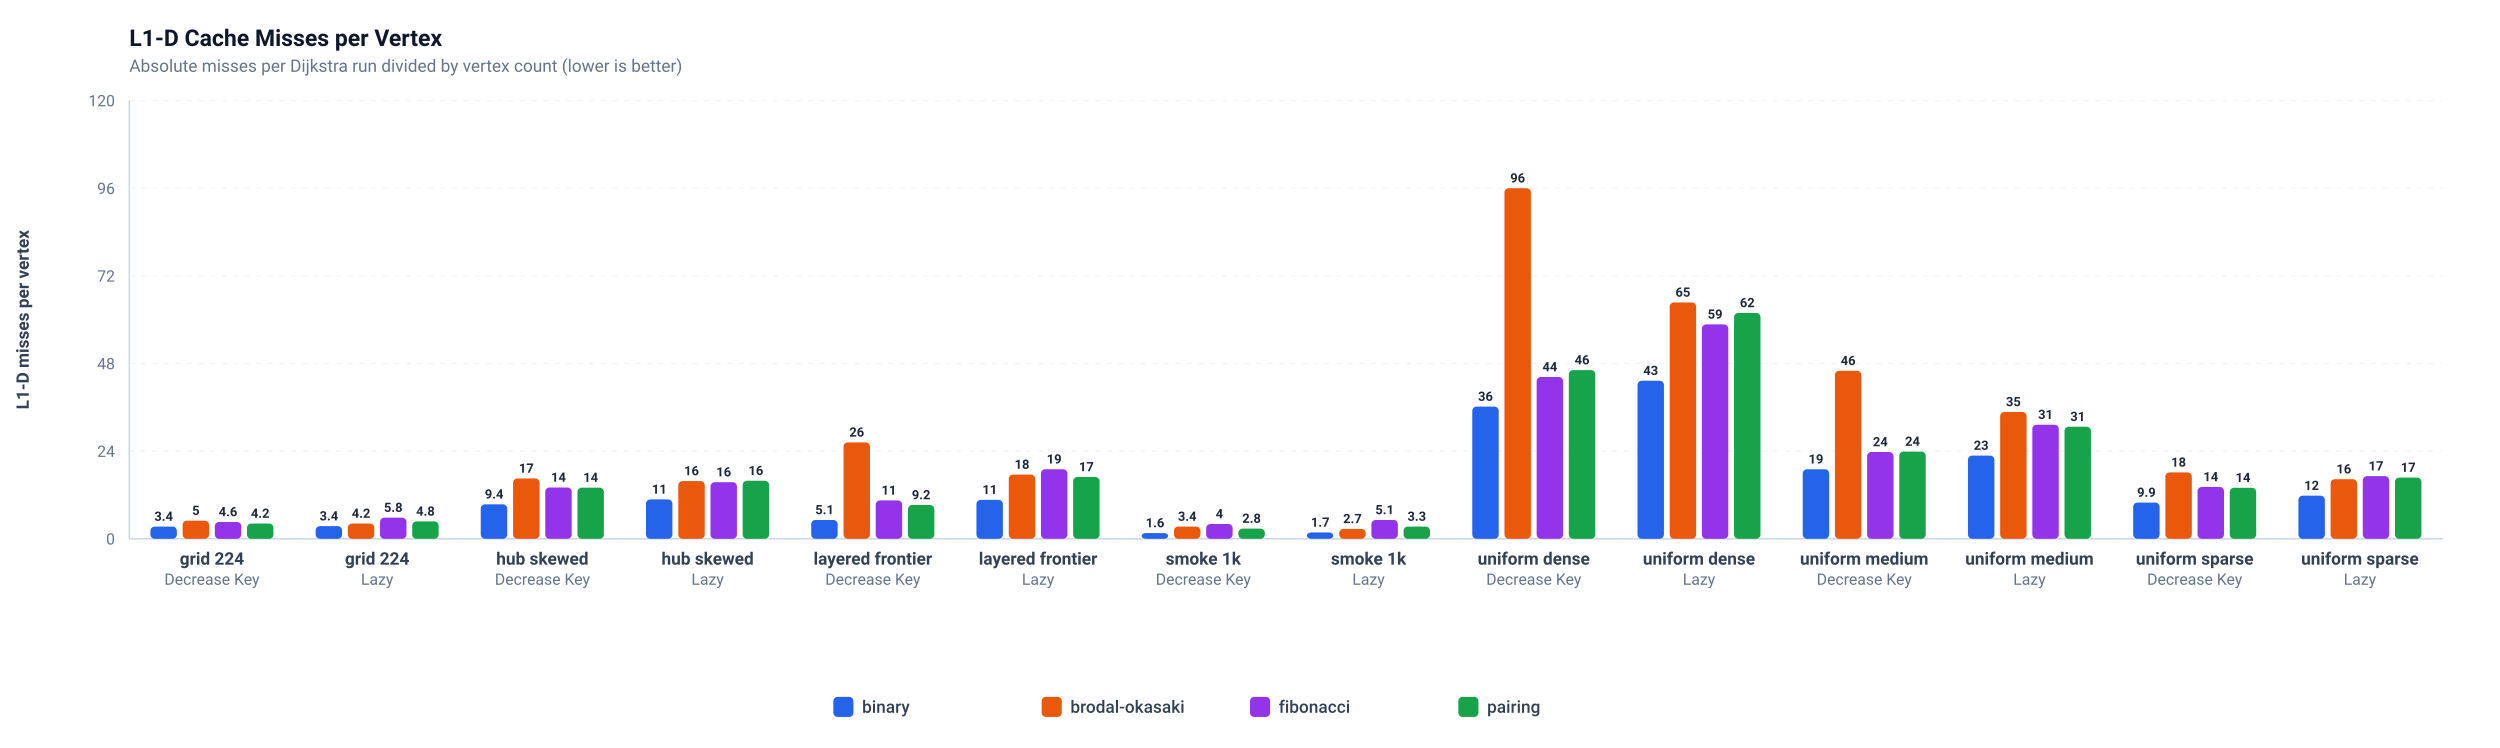
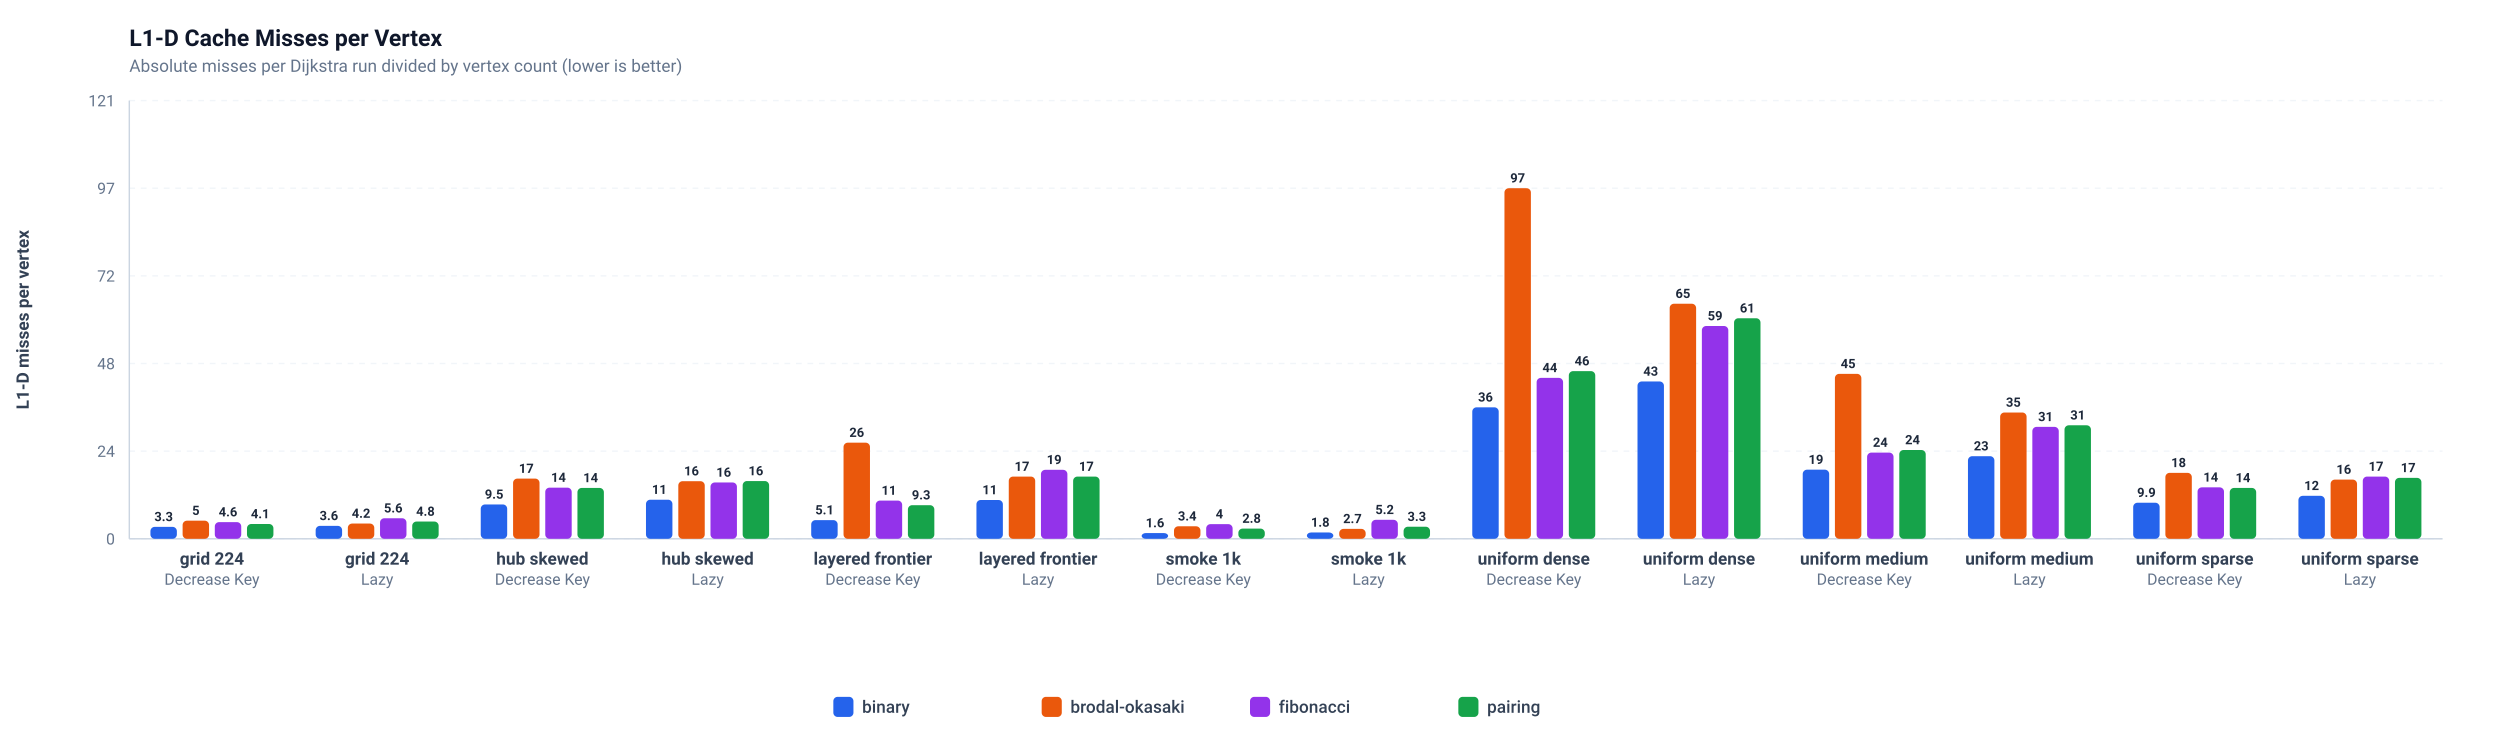
<svg xmlns="http://www.w3.org/2000/svg" viewBox="0 0 1740 520" width="1740" height="520" style="background-color: #ffffff; font-family: -apple-system, BlinkMacSystemFont, Segoe UI, Roboto, sans-serif;">
  <defs>
    <style>
    .axis { stroke: #CBD5E1; stroke-width: 1; }
    .grid { stroke: #F1F5F9; stroke-width: 1; stroke-dasharray: 4,4; }
    .baseline { stroke: #EF4444; stroke-width: 1.5; stroke-dasharray: 3,3; }
    .tick-label { font-size: 11px; fill: #64748B; }
    .axis-title { font-size: 12px; font-weight: 600; fill: #334155; }
    .chart-title { font-size: 16px; font-weight: 700; fill: #0F172A; }
    .chart-subtitle { font-size: 12px; fill: #64748B; }
    .bar-label { font-size: 9px; font-weight: 600; fill: #1E293B; text-anchor: middle; }
    .legend-text { font-size: 12px; fill: #334155; font-weight: 500; dominant-baseline: central; }
  </style>
  </defs>
  <text x="90" y="32" class="chart-title">L1-D Cache Misses per Vertex</text>
  <text x="90" y="50" class="chart-subtitle">Absolute misses per Dijkstra run divided by vertex count (lower is better)</text>
  <line x1="90" y1="375.0" x2="1700" y2="375.0" class="grid" />
  <text x="80" y="379.0" class="tick-label" text-anchor="end">0</text>
  <line x1="90" y1="314.0" x2="1700" y2="314.0" class="grid" />
  <text x="80" y="318.0" class="tick-label" text-anchor="end">24</text>
  <line x1="90" y1="253.0" x2="1700" y2="253.0" class="grid" />
  <text x="80" y="257.0" class="tick-label" text-anchor="end">48</text>
  <line x1="90" y1="192.0" x2="1700" y2="192.0" class="grid" />
  <text x="80" y="196.0" class="tick-label" text-anchor="end">72</text>
  <line x1="90" y1="131.0" x2="1700" y2="131.0" class="grid" />
-   <text x="80" y="135.0" class="tick-label" text-anchor="end">96</text>
+   <text x="80" y="135.0" class="tick-label" text-anchor="end">97</text>
  <line x1="90" y1="70.0" x2="1700" y2="70.0" class="grid" />
-   <text x="80" y="74.0" class="tick-label" text-anchor="end">120</text>
+   <text x="80" y="74.0" class="tick-label" text-anchor="end">121</text>
  <line x1="90" y1="70" x2="90" y2="375" class="axis" />
  <line x1="90" y1="375" x2="1700" y2="375" class="axis" />
  <text x="-222.5" y="20" class="axis-title" text-anchor="middle" transform="rotate(-90)">L1-D misses per vertex</text>
  <text x="147.5" y="393" class="axis-title" font-size="10px" text-anchor="middle">grid 224</text>
  <text x="147.5" y="407" class="tick-label" font-size="10px" text-anchor="middle">Decrease Key</text>
-   <rect x="104.7" y="366.5" width="18.4" height="8.5" fill="#2563EB" rx="3" ry="3" />
-   <text x="113.9" y="362.5" class="bar-label">3.4</text>
+   <rect x="104.7" y="366.7" width="18.4" height="8.3" fill="#2563EB" rx="3" ry="3" />
+   <text x="113.9" y="362.7" class="bar-label">3.3</text>
  <rect x="127.1" y="362.4" width="18.4" height="12.6" fill="#EA580C" rx="3" ry="3" />
  <text x="136.3" y="358.4" class="bar-label">5</text>
-   <rect x="149.5" y="363.3" width="18.4" height="11.7" fill="#9333EA" rx="3" ry="3" />
-   <text x="158.7" y="359.3" class="bar-label">4.6</text>
-   <rect x="171.9" y="364.4" width="18.4" height="10.6" fill="#16A34A" rx="3" ry="3" />
-   <text x="181.1" y="360.4" class="bar-label">4.2</text>
+   <rect x="149.5" y="363.4" width="18.4" height="11.6" fill="#9333EA" rx="3" ry="3" />
+   <text x="158.7" y="359.4" class="bar-label">4.6</text>
+   <rect x="171.9" y="364.7" width="18.4" height="10.3" fill="#16A34A" rx="3" ry="3" />
+   <text x="181.1" y="360.7" class="bar-label">4.1</text>
  <text x="262.5" y="393" class="axis-title" font-size="10px" text-anchor="middle">grid 224</text>
  <text x="262.5" y="407" class="tick-label" font-size="10px" text-anchor="middle">Lazy</text>
-   <rect x="219.7" y="366.2" width="18.4" height="8.8" fill="#2563EB" rx="3" ry="3" />
-   <text x="228.9" y="362.2" class="bar-label">3.4</text>
+   <rect x="219.7" y="366.0" width="18.4" height="9.0" fill="#2563EB" rx="3" ry="3" />
+   <text x="228.9" y="362.0" class="bar-label">3.6</text>
  <rect x="242.1" y="364.4" width="18.4" height="10.6" fill="#EA580C" rx="3" ry="3" />
  <text x="251.3" y="360.4" class="bar-label">4.2</text>
-   <rect x="264.5" y="360.3" width="18.4" height="14.7" fill="#9333EA" rx="3" ry="3" />
-   <text x="273.7" y="356.3" class="bar-label">5.8</text>
-   <rect x="286.9" y="362.9" width="18.4" height="12.1" fill="#16A34A" rx="3" ry="3" />
-   <text x="296.1" y="358.9" class="bar-label">4.8</text>
+   <rect x="264.5" y="360.7" width="18.4" height="14.3" fill="#9333EA" rx="3" ry="3" />
+   <text x="273.7" y="356.7" class="bar-label">5.6</text>
+   <rect x="286.9" y="363.0" width="18.4" height="12.0" fill="#16A34A" rx="3" ry="3" />
+   <text x="296.1" y="359.0" class="bar-label">4.8</text>
  <text x="377.5" y="393" class="axis-title" font-size="10px" text-anchor="middle">hub skewed</text>
  <text x="377.5" y="407" class="tick-label" font-size="10px" text-anchor="middle">Decrease Key</text>
-   <rect x="334.6" y="351.0" width="18.4" height="24.0" fill="#2563EB" rx="3" ry="3" />
-   <text x="343.9" y="347.0" class="bar-label">9.4</text>
-   <rect x="357.1" y="333.0" width="18.4" height="42.0" fill="#EA580C" rx="3" ry="3" />
-   <text x="366.3" y="329.0" class="bar-label">17</text>
-   <rect x="379.5" y="339.3" width="18.4" height="35.7" fill="#9333EA" rx="3" ry="3" />
-   <text x="388.7" y="335.3" class="bar-label">14</text>
-   <rect x="401.9" y="339.4" width="18.4" height="35.6" fill="#16A34A" rx="3" ry="3" />
-   <text x="411.1" y="335.4" class="bar-label">14</text>
+   <rect x="334.6" y="351.1" width="18.4" height="23.9" fill="#2563EB" rx="3" ry="3" />
+   <text x="343.9" y="347.1" class="bar-label">9.5</text>
+   <rect x="357.1" y="333.1" width="18.4" height="41.9" fill="#EA580C" rx="3" ry="3" />
+   <text x="366.3" y="329.1" class="bar-label">17</text>
+   <rect x="379.5" y="339.4" width="18.4" height="35.6" fill="#9333EA" rx="3" ry="3" />
+   <text x="388.7" y="335.4" class="bar-label">14</text>
+   <rect x="401.9" y="339.6" width="18.4" height="35.4" fill="#16A34A" rx="3" ry="3" />
+   <text x="411.1" y="335.6" class="bar-label">14</text>
  <text x="492.5" y="393" class="axis-title" font-size="10px" text-anchor="middle">hub skewed</text>
  <text x="492.5" y="407" class="tick-label" font-size="10px" text-anchor="middle">Lazy</text>
-   <rect x="449.6" y="347.6" width="18.4" height="27.4" fill="#2563EB" rx="3" ry="3" />
-   <text x="458.9" y="343.6" class="bar-label">11</text>
-   <rect x="472.1" y="334.8" width="18.4" height="40.2" fill="#EA580C" rx="3" ry="3" />
-   <text x="481.3" y="330.8" class="bar-label">16</text>
-   <rect x="494.5" y="335.6" width="18.4" height="39.4" fill="#9333EA" rx="3" ry="3" />
-   <text x="503.7" y="331.6" class="bar-label">16</text>
-   <rect x="516.9" y="334.6" width="18.4" height="40.4" fill="#16A34A" rx="3" ry="3" />
-   <text x="526.1" y="330.6" class="bar-label">16</text>
+   <rect x="449.6" y="347.8" width="18.4" height="27.2" fill="#2563EB" rx="3" ry="3" />
+   <text x="458.9" y="343.8" class="bar-label">11</text>
+   <rect x="472.1" y="334.9" width="18.4" height="40.1" fill="#EA580C" rx="3" ry="3" />
+   <text x="481.3" y="330.9" class="bar-label">16</text>
+   <rect x="494.5" y="335.8" width="18.4" height="39.2" fill="#9333EA" rx="3" ry="3" />
+   <text x="503.7" y="331.8" class="bar-label">16</text>
+   <rect x="516.9" y="334.8" width="18.4" height="40.2" fill="#16A34A" rx="3" ry="3" />
+   <text x="526.1" y="330.8" class="bar-label">16</text>
  <text x="607.5" y="393" class="axis-title" font-size="10px" text-anchor="middle">layered frontier</text>
  <text x="607.5" y="407" class="tick-label" font-size="10px" text-anchor="middle">Decrease Key</text>
-   <rect x="564.6" y="361.9" width="18.4" height="13.1" fill="#2563EB" rx="3" ry="3" />
-   <text x="573.9" y="357.9" class="bar-label">5.1</text>
-   <rect x="587.1" y="307.9" width="18.4" height="67.1" fill="#EA580C" rx="3" ry="3" />
-   <text x="596.3" y="303.9" class="bar-label">26</text>
-   <rect x="609.5" y="348.3" width="18.4" height="26.7" fill="#9333EA" rx="3" ry="3" />
-   <text x="618.7" y="344.3" class="bar-label">11</text>
-   <rect x="631.9" y="351.5" width="18.4" height="23.5" fill="#16A34A" rx="3" ry="3" />
-   <text x="641.1" y="347.5" class="bar-label">9.2</text>
+   <rect x="564.6" y="362.0" width="18.4" height="13.0" fill="#2563EB" rx="3" ry="3" />
+   <text x="573.9" y="358.0" class="bar-label">5.1</text>
+   <rect x="587.1" y="308.1" width="18.4" height="66.9" fill="#EA580C" rx="3" ry="3" />
+   <text x="596.3" y="304.1" class="bar-label">26</text>
+   <rect x="609.5" y="348.4" width="18.4" height="26.6" fill="#9333EA" rx="3" ry="3" />
+   <text x="618.7" y="344.4" class="bar-label">11</text>
+   <rect x="631.9" y="351.6" width="18.4" height="23.4" fill="#16A34A" rx="3" ry="3" />
+   <text x="641.1" y="347.6" class="bar-label">9.3</text>
  <text x="722.5" y="393" class="axis-title" font-size="10px" text-anchor="middle">layered frontier</text>
  <text x="722.5" y="407" class="tick-label" font-size="10px" text-anchor="middle">Lazy</text>
-   <rect x="679.6" y="347.9" width="18.4" height="27.1" fill="#2563EB" rx="3" ry="3" />
-   <text x="688.9" y="343.9" class="bar-label">11</text>
-   <rect x="702.1" y="330.3" width="18.4" height="44.7" fill="#EA580C" rx="3" ry="3" />
-   <text x="711.3" y="326.3" class="bar-label">18</text>
-   <rect x="724.5" y="326.6" width="18.4" height="48.4" fill="#9333EA" rx="3" ry="3" />
-   <text x="733.7" y="322.6" class="bar-label">19</text>
-   <rect x="746.9" y="332.0" width="18.4" height="43.0" fill="#16A34A" rx="3" ry="3" />
-   <text x="756.1" y="328.0" class="bar-label">17</text>
+   <rect x="679.6" y="348.0" width="18.4" height="27.0" fill="#2563EB" rx="3" ry="3" />
+   <text x="688.9" y="344.0" class="bar-label">11</text>
+   <rect x="702.1" y="331.7" width="18.4" height="43.3" fill="#EA580C" rx="3" ry="3" />
+   <text x="711.3" y="327.7" class="bar-label">17</text>
+   <rect x="724.5" y="327.0" width="18.4" height="48.0" fill="#9333EA" rx="3" ry="3" />
+   <text x="733.7" y="323.0" class="bar-label">19</text>
+   <rect x="746.9" y="331.7" width="18.4" height="43.3" fill="#16A34A" rx="3" ry="3" />
+   <text x="756.1" y="327.7" class="bar-label">17</text>
  <text x="837.5" y="393" class="axis-title" font-size="10px" text-anchor="middle">smoke 1k</text>
  <text x="837.5" y="407" class="tick-label" font-size="10px" text-anchor="middle">Decrease Key</text>
  <rect x="794.6" y="371.0" width="18.4" height="4.0" fill="#2563EB" rx="3" ry="3" />
  <text x="803.9" y="367.0" class="bar-label">1.6</text>
-   <rect x="817.1" y="366.5" width="18.4" height="8.5" fill="#EA580C" rx="3" ry="3" />
-   <text x="826.3" y="362.5" class="bar-label">3.4</text>
-   <rect x="839.5" y="364.7" width="18.4" height="10.3" fill="#9333EA" rx="3" ry="3" />
-   <text x="848.7" y="360.7" class="bar-label">4</text>
+   <rect x="817.1" y="366.3" width="18.4" height="8.7" fill="#EA580C" rx="3" ry="3" />
+   <text x="826.3" y="362.3" class="bar-label">3.4</text>
+   <rect x="839.5" y="364.8" width="18.4" height="10.2" fill="#9333EA" rx="3" ry="3" />
+   <text x="848.7" y="360.8" class="bar-label">4</text>
  <rect x="861.9" y="367.9" width="18.4" height="7.1" fill="#16A34A" rx="3" ry="3" />
  <text x="871.1" y="363.9" class="bar-label">2.8</text>
  <text x="952.5" y="393" class="axis-title" font-size="10px" text-anchor="middle">smoke 1k</text>
  <text x="952.5" y="407" class="tick-label" font-size="10px" text-anchor="middle">Lazy</text>
  <rect x="909.6" y="370.6" width="18.4" height="4.4" fill="#2563EB" rx="3" ry="3" />
-   <text x="918.9" y="366.6" class="bar-label">1.7</text>
+   <text x="918.9" y="366.6" class="bar-label">1.8</text>
  <rect x="932.1" y="368.1" width="18.4" height="6.9" fill="#EA580C" rx="3" ry="3" />
  <text x="941.3" y="364.1" class="bar-label">2.7</text>
-   <rect x="954.5" y="361.9" width="18.4" height="13.1" fill="#9333EA" rx="3" ry="3" />
-   <text x="963.7" y="357.9" class="bar-label">5.1</text>
-   <rect x="976.9" y="366.5" width="18.4" height="8.5" fill="#16A34A" rx="3" ry="3" />
-   <text x="986.1" y="362.5" class="bar-label">3.3</text>
+   <rect x="954.5" y="361.8" width="18.4" height="13.2" fill="#9333EA" rx="3" ry="3" />
+   <text x="963.7" y="357.8" class="bar-label">5.2</text>
+   <rect x="976.9" y="366.6" width="18.4" height="8.4" fill="#16A34A" rx="3" ry="3" />
+   <text x="986.1" y="362.6" class="bar-label">3.3</text>
  <text x="1067.5" y="393" class="axis-title" font-size="10px" text-anchor="middle">uniform dense</text>
  <text x="1067.5" y="407" class="tick-label" font-size="10px" text-anchor="middle">Decrease Key</text>
-   <rect x="1024.7" y="283.0" width="18.4" height="92.0" fill="#2563EB" rx="3" ry="3" />
-   <text x="1033.9" y="279.0" class="bar-label">36</text>
+   <rect x="1024.7" y="283.5" width="18.4" height="91.5" fill="#2563EB" rx="3" ry="3" />
+   <text x="1033.9" y="279.5" class="bar-label">36</text>
  <rect x="1047.1" y="131.0" width="18.4" height="244.0" fill="#EA580C" rx="3" ry="3" />
-   <text x="1056.3" y="127.0" class="bar-label">96</text>
-   <rect x="1069.5" y="262.4" width="18.4" height="112.6" fill="#9333EA" rx="3" ry="3" />
-   <text x="1078.7" y="258.4" class="bar-label">44</text>
-   <rect x="1091.9" y="257.6" width="18.4" height="117.4" fill="#16A34A" rx="3" ry="3" />
-   <text x="1101.1" y="253.6" class="bar-label">46</text>
+   <text x="1056.3" y="127.0" class="bar-label">97</text>
+   <rect x="1069.5" y="263.0" width="18.4" height="112.0" fill="#9333EA" rx="3" ry="3" />
+   <text x="1078.7" y="259.0" class="bar-label">44</text>
+   <rect x="1091.9" y="258.3" width="18.4" height="116.7" fill="#16A34A" rx="3" ry="3" />
+   <text x="1101.1" y="254.3" class="bar-label">46</text>
  <text x="1182.5" y="393" class="axis-title" font-size="10px" text-anchor="middle">uniform dense</text>
  <text x="1182.5" y="407" class="tick-label" font-size="10px" text-anchor="middle">Lazy</text>
-   <rect x="1139.7" y="265.0" width="18.4" height="110.0" fill="#2563EB" rx="3" ry="3" />
-   <text x="1148.9" y="261.0" class="bar-label">43</text>
-   <rect x="1162.1" y="210.5" width="18.4" height="164.5" fill="#EA580C" rx="3" ry="3" />
-   <text x="1171.3" y="206.5" class="bar-label">65</text>
-   <rect x="1184.5" y="225.8" width="18.4" height="149.2" fill="#9333EA" rx="3" ry="3" />
-   <text x="1193.7" y="221.8" class="bar-label">59</text>
-   <rect x="1206.9" y="217.8" width="18.4" height="157.2" fill="#16A34A" rx="3" ry="3" />
-   <text x="1216.1" y="213.8" class="bar-label">62</text>
+   <rect x="1139.7" y="265.5" width="18.4" height="109.5" fill="#2563EB" rx="3" ry="3" />
+   <text x="1148.9" y="261.5" class="bar-label">43</text>
+   <rect x="1162.1" y="211.4" width="18.4" height="163.6" fill="#EA580C" rx="3" ry="3" />
+   <text x="1171.3" y="207.4" class="bar-label">65</text>
+   <rect x="1184.5" y="226.9" width="18.4" height="148.1" fill="#9333EA" rx="3" ry="3" />
+   <text x="1193.7" y="222.9" class="bar-label">59</text>
+   <rect x="1206.9" y="221.5" width="18.4" height="153.5" fill="#16A34A" rx="3" ry="3" />
+   <text x="1216.1" y="217.5" class="bar-label">61</text>
  <text x="1297.5" y="393" class="axis-title" font-size="10px" text-anchor="middle">uniform medium</text>
  <text x="1297.5" y="407" class="tick-label" font-size="10px" text-anchor="middle">Decrease Key</text>
-   <rect x="1254.7" y="326.6" width="18.4" height="48.4" fill="#2563EB" rx="3" ry="3" />
-   <text x="1263.9" y="322.6" class="bar-label">19</text>
-   <rect x="1277.1" y="258.1" width="18.4" height="116.9" fill="#EA580C" rx="3" ry="3" />
-   <text x="1286.3" y="254.1" class="bar-label">46</text>
-   <rect x="1299.5" y="314.6" width="18.4" height="60.4" fill="#9333EA" rx="3" ry="3" />
-   <text x="1308.7" y="310.6" class="bar-label">24</text>
-   <rect x="1321.9" y="314.3" width="18.4" height="60.7" fill="#16A34A" rx="3" ry="3" />
-   <text x="1331.1" y="310.3" class="bar-label">24</text>
+   <rect x="1254.7" y="326.9" width="18.4" height="48.1" fill="#2563EB" rx="3" ry="3" />
+   <text x="1263.9" y="322.9" class="bar-label">19</text>
+   <rect x="1277.1" y="260.2" width="18.4" height="114.8" fill="#EA580C" rx="3" ry="3" />
+   <text x="1286.3" y="256.2" class="bar-label">45</text>
+   <rect x="1299.5" y="315.0" width="18.4" height="60.0" fill="#9333EA" rx="3" ry="3" />
+   <text x="1308.7" y="311.0" class="bar-label">24</text>
+   <rect x="1321.9" y="313.2" width="18.4" height="61.8" fill="#16A34A" rx="3" ry="3" />
+   <text x="1331.1" y="309.2" class="bar-label">24</text>
  <text x="1412.5" y="393" class="axis-title" font-size="10px" text-anchor="middle">uniform medium</text>
  <text x="1412.5" y="407" class="tick-label" font-size="10px" text-anchor="middle">Lazy</text>
-   <rect x="1369.7" y="317.1" width="18.4" height="57.9" fill="#2563EB" rx="3" ry="3" />
-   <text x="1378.9" y="313.1" class="bar-label">23</text>
-   <rect x="1392.1" y="286.7" width="18.4" height="88.3" fill="#EA580C" rx="3" ry="3" />
-   <text x="1401.3" y="282.7" class="bar-label">35</text>
-   <rect x="1414.5" y="295.6" width="18.4" height="79.4" fill="#9333EA" rx="3" ry="3" />
-   <text x="1423.7" y="291.6" class="bar-label">31</text>
-   <rect x="1436.9" y="297.0" width="18.4" height="78.0" fill="#16A34A" rx="3" ry="3" />
-   <text x="1446.1" y="293.0" class="bar-label">31</text>
+   <rect x="1369.7" y="317.5" width="18.4" height="57.5" fill="#2563EB" rx="3" ry="3" />
+   <text x="1378.9" y="313.5" class="bar-label">23</text>
+   <rect x="1392.1" y="287.1" width="18.4" height="87.9" fill="#EA580C" rx="3" ry="3" />
+   <text x="1401.3" y="283.1" class="bar-label">35</text>
+   <rect x="1414.5" y="297.1" width="18.4" height="77.9" fill="#9333EA" rx="3" ry="3" />
+   <text x="1423.7" y="293.1" class="bar-label">31</text>
+   <rect x="1436.9" y="296.0" width="18.4" height="79.0" fill="#16A34A" rx="3" ry="3" />
+   <text x="1446.1" y="292.0" class="bar-label">31</text>
  <text x="1527.5" y="393" class="axis-title" font-size="10px" text-anchor="middle">uniform sparse</text>
  <text x="1527.5" y="407" class="tick-label" font-size="10px" text-anchor="middle">Decrease Key</text>
-   <rect x="1484.7" y="349.8" width="18.4" height="25.2" fill="#2563EB" rx="3" ry="3" />
-   <text x="1493.9" y="345.8" class="bar-label">9.9</text>
-   <rect x="1507.1" y="328.8" width="18.4" height="46.2" fill="#EA580C" rx="3" ry="3" />
-   <text x="1516.3" y="324.8" class="bar-label">18</text>
-   <rect x="1529.5" y="338.9" width="18.4" height="36.1" fill="#9333EA" rx="3" ry="3" />
-   <text x="1538.7" y="334.9" class="bar-label">14</text>
-   <rect x="1551.9" y="339.5" width="18.4" height="35.5" fill="#16A34A" rx="3" ry="3" />
-   <text x="1561.1" y="335.5" class="bar-label">14</text>
+   <rect x="1484.7" y="349.9" width="18.4" height="25.1" fill="#2563EB" rx="3" ry="3" />
+   <text x="1493.9" y="345.9" class="bar-label">9.9</text>
+   <rect x="1507.1" y="329.1" width="18.4" height="45.9" fill="#EA580C" rx="3" ry="3" />
+   <text x="1516.3" y="325.1" class="bar-label">18</text>
+   <rect x="1529.5" y="339.2" width="18.4" height="35.8" fill="#9333EA" rx="3" ry="3" />
+   <text x="1538.7" y="335.2" class="bar-label">14</text>
+   <rect x="1551.9" y="339.6" width="18.4" height="35.4" fill="#16A34A" rx="3" ry="3" />
+   <text x="1561.1" y="335.6" class="bar-label">14</text>
  <text x="1642.5" y="393" class="axis-title" font-size="10px" text-anchor="middle">uniform sparse</text>
  <text x="1642.5" y="407" class="tick-label" font-size="10px" text-anchor="middle">Lazy</text>
-   <rect x="1599.7" y="345.0" width="18.4" height="30.0" fill="#2563EB" rx="3" ry="3" />
-   <text x="1608.9" y="341.0" class="bar-label">12</text>
-   <rect x="1622.1" y="333.5" width="18.4" height="41.5" fill="#EA580C" rx="3" ry="3" />
-   <text x="1631.3" y="329.5" class="bar-label">16</text>
-   <rect x="1644.5" y="331.4" width="18.4" height="43.6" fill="#9333EA" rx="3" ry="3" />
-   <text x="1653.7" y="327.4" class="bar-label">17</text>
-   <rect x="1666.9" y="332.4" width="18.4" height="42.6" fill="#16A34A" rx="3" ry="3" />
-   <text x="1676.1" y="328.4" class="bar-label">17</text>
+   <rect x="1599.7" y="345.1" width="18.4" height="29.9" fill="#2563EB" rx="3" ry="3" />
+   <text x="1608.9" y="341.1" class="bar-label">12</text>
+   <rect x="1622.1" y="333.8" width="18.4" height="41.2" fill="#EA580C" rx="3" ry="3" />
+   <text x="1631.3" y="329.8" class="bar-label">16</text>
+   <rect x="1644.5" y="331.7" width="18.4" height="43.3" fill="#9333EA" rx="3" ry="3" />
+   <text x="1653.7" y="327.7" class="bar-label">17</text>
+   <rect x="1666.9" y="332.6" width="18.4" height="42.4" fill="#16A34A" rx="3" ry="3" />
+   <text x="1676.1" y="328.6" class="bar-label">17</text>
  <rect x="580.0" y="485.0" width="14" height="14" fill="#2563EB" rx="3" ry="3" />
  <text x="600.0" y="492.0" class="legend-text">binary</text>
  <rect x="725.0" y="485.0" width="14" height="14" fill="#EA580C" rx="3" ry="3" />
  <text x="745.0" y="492.0" class="legend-text">brodal-okasaki</text>
  <rect x="870.0" y="485.0" width="14" height="14" fill="#9333EA" rx="3" ry="3" />
  <text x="890.0" y="492.0" class="legend-text">fibonacci</text>
  <rect x="1015.0" y="485.0" width="14" height="14" fill="#16A34A" rx="3" ry="3" />
  <text x="1035.0" y="492.0" class="legend-text">pairing</text>
</svg>
